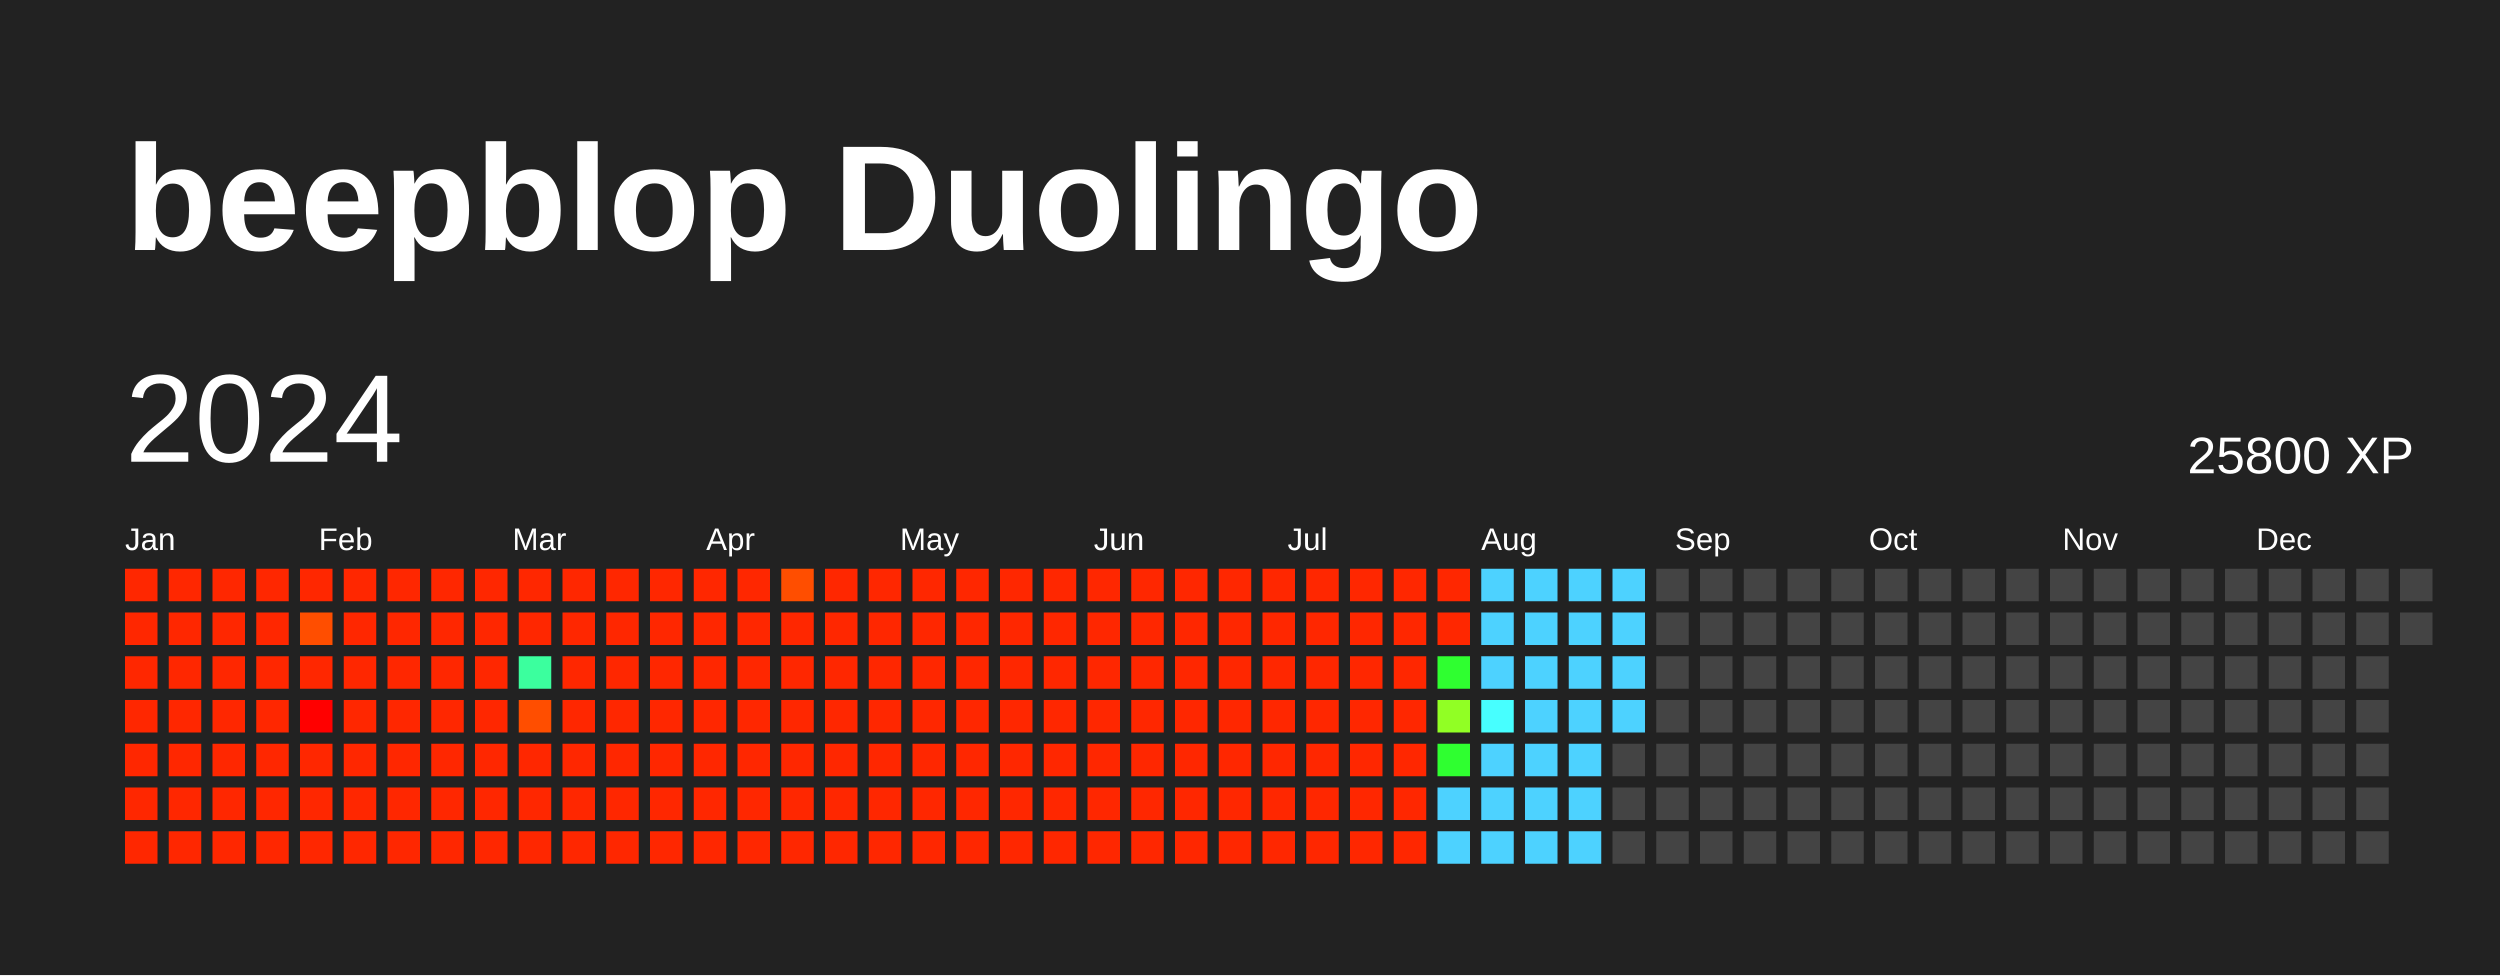
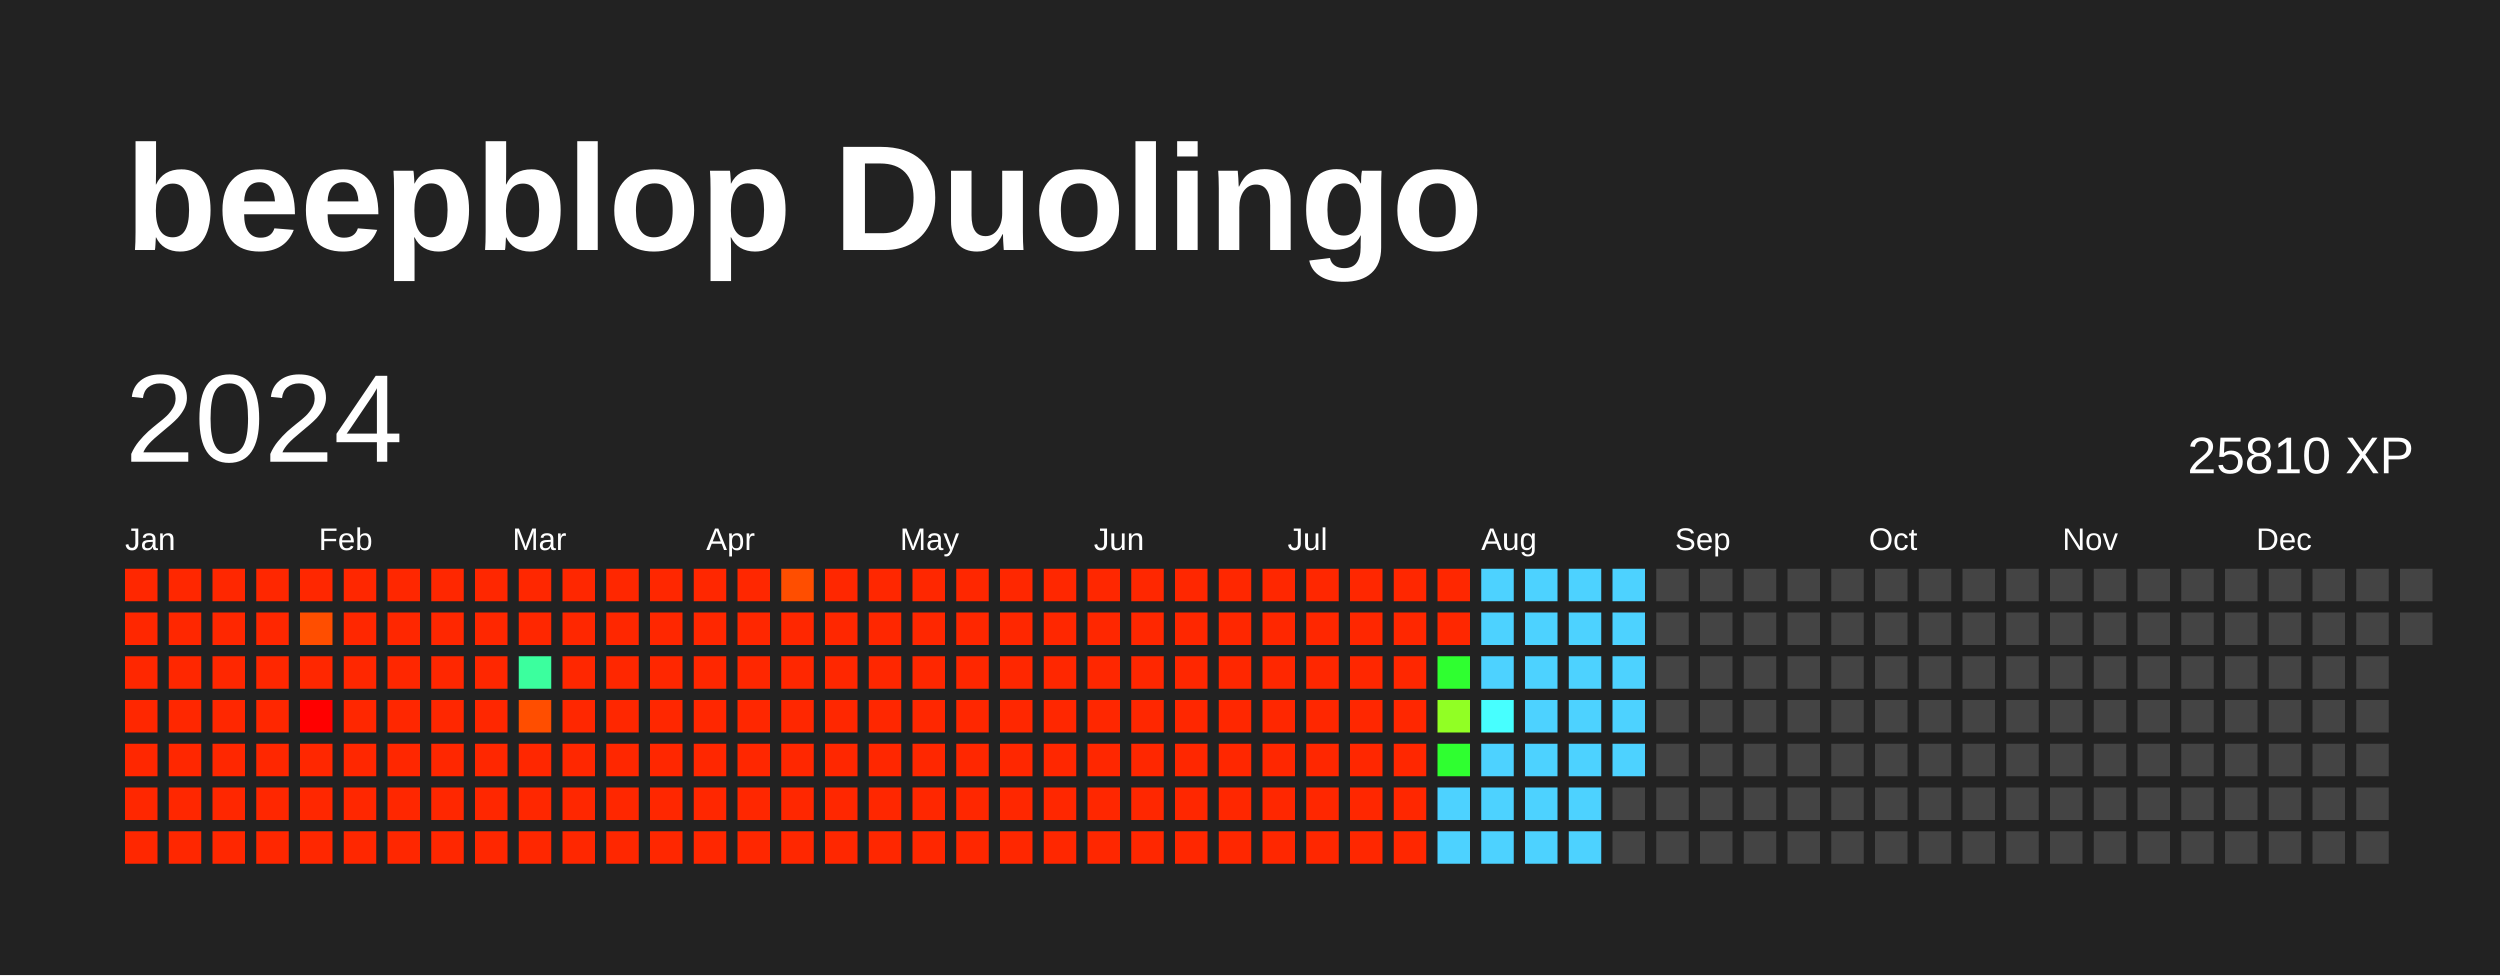
<svg xmlns="http://www.w3.org/2000/svg" baseProfile="full" height="78mm" version="1.1" viewBox="0,0,200,78" width="200mm">
  <defs />
  <rect fill="#222222" height="78" width="200" x="0" y="0" />
  <text fill="#FFFFFF" style="font-size:12px; font-family:Arial; font-weight:bold;" x="10" y="20">beepblop Duolingo</text>
  <text dominant-baseline="hanging" fill="#FFFFFF" style="font-size:10.0px; font-family:Arial;" x="10" y="30">2024</text>
-   <text dominant-baseline="hanging" fill="#FFFFFF" style="font-size:4.125px; font-family:Arial;" x="175" y="35">25800 XP</text>
+   <text dominant-baseline="hanging" fill="#FFFFFF" style="font-size:4.125px; font-family:Arial;" x="175" y="35">25810 XP</text>
  <text fill="#FFFFFF" style="font-size:2.5px; font-family:Arial" x="10.0" y="44">Jan</text>
  <text fill="#FFFFFF" style="font-size:2.5px; font-family:Arial" x="25.5" y="44">Feb</text>
  <text fill="#FFFFFF" style="font-size:2.5px; font-family:Arial" x="41.0" y="44">Mar</text>
  <text fill="#FFFFFF" style="font-size:2.5px; font-family:Arial" x="56.5" y="44">Apr</text>
  <text fill="#FFFFFF" style="font-size:2.5px; font-family:Arial" x="72.0" y="44">May</text>
  <text fill="#FFFFFF" style="font-size:2.5px; font-family:Arial" x="87.5" y="44">Jun</text>
  <text fill="#FFFFFF" style="font-size:2.5px; font-family:Arial" x="103.0" y="44">Jul</text>
  <text fill="#FFFFFF" style="font-size:2.5px; font-family:Arial" x="118.5" y="44">Aug</text>
  <text fill="#FFFFFF" style="font-size:2.5px; font-family:Arial" x="134.0" y="44">Sep</text>
  <text fill="#FFFFFF" style="font-size:2.5px; font-family:Arial" x="149.5" y="44">Oct</text>
  <text fill="#FFFFFF" style="font-size:2.5px; font-family:Arial" x="165.0" y="44">Nov</text>
  <text fill="#FFFFFF" style="font-size:2.5px; font-family:Arial" x="180.5" y="44">Dec</text>
  <rect fill="#ff2700" height="2.6" width="2.6" x="10.0" y="45.5" />
  <rect fill="#ff2700" height="2.6" width="2.6" x="10.0" y="49.0" />
  <rect fill="#ff2700" height="2.6" width="2.6" x="10.0" y="52.5" />
  <rect fill="#ff2700" height="2.6" width="2.6" x="10.0" y="56.0" />
  <rect fill="#ff2700" height="2.6" width="2.6" x="10.0" y="59.5" />
  <rect fill="#ff2700" height="2.6" width="2.6" x="10.0" y="63.0" />
  <rect fill="#ff2700" height="2.6" width="2.6" x="10.0" y="66.5" />
  <rect fill="#ff2700" height="2.6" width="2.6" x="13.5" y="45.5" />
  <rect fill="#ff2700" height="2.6" width="2.6" x="13.5" y="49.0" />
  <rect fill="#ff2700" height="2.6" width="2.6" x="13.5" y="52.5" />
  <rect fill="#ff2700" height="2.6" width="2.6" x="13.5" y="56.0" />
  <rect fill="#ff2700" height="2.6" width="2.6" x="13.5" y="59.5" />
  <rect fill="#ff2700" height="2.6" width="2.6" x="13.5" y="63.0" />
  <rect fill="#ff2700" height="2.6" width="2.6" x="13.5" y="66.5" />
  <rect fill="#ff2700" height="2.6" width="2.6" x="17.0" y="45.5" />
  <rect fill="#ff2700" height="2.6" width="2.6" x="17.0" y="49.0" />
  <rect fill="#ff2700" height="2.6" width="2.6" x="17.0" y="52.5" />
  <rect fill="#ff2700" height="2.6" width="2.6" x="17.0" y="56.0" />
  <rect fill="#ff2700" height="2.6" width="2.6" x="17.0" y="59.5" />
  <rect fill="#ff2700" height="2.6" width="2.6" x="17.0" y="63.0" />
  <rect fill="#ff2700" height="2.6" width="2.6" x="17.0" y="66.5" />
  <rect fill="#ff2700" height="2.6" width="2.6" x="20.5" y="45.5" />
  <rect fill="#ff2700" height="2.6" width="2.6" x="20.5" y="49.0" />
  <rect fill="#ff2700" height="2.6" width="2.6" x="20.5" y="52.5" />
  <rect fill="#ff2700" height="2.6" width="2.6" x="20.5" y="56.0" />
  <rect fill="#ff2700" height="2.6" width="2.6" x="20.5" y="59.5" />
  <rect fill="#ff2700" height="2.6" width="2.6" x="20.5" y="63.0" />
  <rect fill="#ff2700" height="2.6" width="2.6" x="20.5" y="66.5" />
  <rect fill="#ff2700" height="2.6" width="2.6" x="24.0" y="45.5" />
  <rect fill="#ff4e00" height="2.6" width="2.6" x="24.0" y="49.0" />
  <rect fill="#ff2700" height="2.6" width="2.6" x="24.0" y="52.5" />
  <rect fill="red" height="2.6" width="2.6" x="24.0" y="56.0" />
  <rect fill="#ff2700" height="2.6" width="2.6" x="24.0" y="59.5" />
  <rect fill="#ff2700" height="2.6" width="2.6" x="24.0" y="63.0" />
  <rect fill="#ff2700" height="2.6" width="2.6" x="24.0" y="66.5" />
  <rect fill="#ff2700" height="2.6" width="2.6" x="27.5" y="45.5" />
  <rect fill="#ff2700" height="2.6" width="2.6" x="27.5" y="49.0" />
  <rect fill="#ff2700" height="2.6" width="2.6" x="27.5" y="52.5" />
  <rect fill="#ff2700" height="2.6" width="2.6" x="27.5" y="56.0" />
  <rect fill="#ff2700" height="2.6" width="2.6" x="27.5" y="59.5" />
  <rect fill="#ff2700" height="2.6" width="2.6" x="27.5" y="63.0" />
  <rect fill="#ff2700" height="2.6" width="2.6" x="27.5" y="66.5" />
  <rect fill="#ff2700" height="2.6" width="2.6" x="31.0" y="45.5" />
  <rect fill="#ff2700" height="2.6" width="2.6" x="31.0" y="49.0" />
  <rect fill="#ff2700" height="2.6" width="2.6" x="31.0" y="52.5" />
  <rect fill="#ff2700" height="2.6" width="2.6" x="31.0" y="56.0" />
  <rect fill="#ff2700" height="2.6" width="2.6" x="31.0" y="59.5" />
  <rect fill="#ff2700" height="2.6" width="2.6" x="31.0" y="63.0" />
  <rect fill="#ff2700" height="2.6" width="2.6" x="31.0" y="66.5" />
  <rect fill="#ff2700" height="2.6" width="2.6" x="34.5" y="45.5" />
  <rect fill="#ff2700" height="2.6" width="2.6" x="34.5" y="49.0" />
  <rect fill="#ff2700" height="2.6" width="2.6" x="34.5" y="52.5" />
  <rect fill="#ff2700" height="2.6" width="2.6" x="34.5" y="56.0" />
  <rect fill="#ff2700" height="2.6" width="2.6" x="34.5" y="59.5" />
  <rect fill="#ff2700" height="2.6" width="2.6" x="34.5" y="63.0" />
  <rect fill="#ff2700" height="2.6" width="2.6" x="34.5" y="66.5" />
  <rect fill="#ff2700" height="2.6" width="2.6" x="38.0" y="45.5" />
  <rect fill="#ff2700" height="2.6" width="2.6" x="38.0" y="49.0" />
  <rect fill="#ff2700" height="2.6" width="2.6" x="38.0" y="52.5" />
  <rect fill="#ff2700" height="2.6" width="2.6" x="38.0" y="56.0" />
  <rect fill="#ff2700" height="2.6" width="2.6" x="38.0" y="59.5" />
  <rect fill="#ff2700" height="2.6" width="2.6" x="38.0" y="63.0" />
  <rect fill="#ff2700" height="2.6" width="2.6" x="38.0" y="66.5" />
  <rect fill="#ff2700" height="2.6" width="2.6" x="41.5" y="45.5" />
  <rect fill="#ff2700" height="2.6" width="2.6" x="41.5" y="49.0" />
  <rect fill="#3bff9e" height="2.6" width="2.6" x="41.5" y="52.5" />
  <rect fill="#ff4e00" height="2.6" width="2.6" x="41.5" y="56.0" />
  <rect fill="#ff2700" height="2.6" width="2.6" x="41.5" y="59.5" />
  <rect fill="#ff2700" height="2.6" width="2.6" x="41.5" y="63.0" />
  <rect fill="#ff2700" height="2.6" width="2.6" x="41.5" y="66.5" />
  <rect fill="#ff2700" height="2.6" width="2.6" x="45.0" y="45.5" />
  <rect fill="#ff2700" height="2.6" width="2.6" x="45.0" y="49.0" />
  <rect fill="#ff2700" height="2.6" width="2.6" x="45.0" y="52.5" />
  <rect fill="#ff2700" height="2.6" width="2.6" x="45.0" y="56.0" />
  <rect fill="#ff2700" height="2.6" width="2.6" x="45.0" y="59.5" />
  <rect fill="#ff2700" height="2.6" width="2.6" x="45.0" y="63.0" />
  <rect fill="#ff2700" height="2.6" width="2.6" x="45.0" y="66.5" />
  <rect fill="#ff2700" height="2.6" width="2.6" x="48.5" y="45.5" />
  <rect fill="#ff2700" height="2.6" width="2.6" x="48.5" y="49.0" />
  <rect fill="#ff2700" height="2.6" width="2.6" x="48.5" y="52.5" />
  <rect fill="#ff2700" height="2.6" width="2.6" x="48.5" y="56.0" />
  <rect fill="#ff2700" height="2.6" width="2.6" x="48.5" y="59.5" />
  <rect fill="#ff2700" height="2.6" width="2.6" x="48.5" y="63.0" />
  <rect fill="#ff2700" height="2.6" width="2.6" x="48.5" y="66.5" />
  <rect fill="#ff2700" height="2.6" width="2.6" x="52.0" y="45.5" />
  <rect fill="#ff2700" height="2.6" width="2.6" x="52.0" y="49.0" />
  <rect fill="#ff2700" height="2.6" width="2.6" x="52.0" y="52.5" />
  <rect fill="#ff2700" height="2.6" width="2.6" x="52.0" y="56.0" />
  <rect fill="#ff2700" height="2.6" width="2.6" x="52.0" y="59.5" />
  <rect fill="#ff2700" height="2.6" width="2.6" x="52.0" y="63.0" />
  <rect fill="#ff2700" height="2.6" width="2.6" x="52.0" y="66.5" />
  <rect fill="#ff2700" height="2.6" width="2.6" x="55.5" y="45.5" />
  <rect fill="#ff2700" height="2.6" width="2.6" x="55.5" y="49.0" />
  <rect fill="#ff2700" height="2.6" width="2.6" x="55.5" y="52.5" />
  <rect fill="#ff2700" height="2.6" width="2.6" x="55.5" y="56.0" />
  <rect fill="#ff2700" height="2.6" width="2.6" x="55.5" y="59.5" />
  <rect fill="#ff2700" height="2.6" width="2.6" x="55.5" y="63.0" />
  <rect fill="#ff2700" height="2.6" width="2.6" x="55.5" y="66.5" />
  <rect fill="#ff2700" height="2.6" width="2.6" x="59.0" y="45.5" />
  <rect fill="#ff2700" height="2.6" width="2.6" x="59.0" y="49.0" />
  <rect fill="#ff2700" height="2.6" width="2.6" x="59.0" y="52.5" />
  <rect fill="#ff2700" height="2.6" width="2.6" x="59.0" y="56.0" />
  <rect fill="#ff2700" height="2.6" width="2.6" x="59.0" y="59.5" />
  <rect fill="#ff2700" height="2.6" width="2.6" x="59.0" y="63.0" />
  <rect fill="#ff2700" height="2.6" width="2.6" x="59.0" y="66.5" />
  <rect fill="#ff4e00" height="2.6" width="2.6" x="62.5" y="45.5" />
  <rect fill="#ff2700" height="2.6" width="2.6" x="62.5" y="49.0" />
  <rect fill="#ff2700" height="2.6" width="2.6" x="62.5" y="52.5" />
  <rect fill="#ff2700" height="2.6" width="2.6" x="62.5" y="56.0" />
  <rect fill="#ff2700" height="2.6" width="2.6" x="62.5" y="59.5" />
  <rect fill="#ff2700" height="2.6" width="2.6" x="62.5" y="63.0" />
  <rect fill="#ff2700" height="2.6" width="2.6" x="62.5" y="66.5" />
  <rect fill="#ff2700" height="2.6" width="2.6" x="66.0" y="45.5" />
  <rect fill="#ff2700" height="2.6" width="2.6" x="66.0" y="49.0" />
  <rect fill="#ff2700" height="2.6" width="2.6" x="66.0" y="52.5" />
  <rect fill="#ff2700" height="2.6" width="2.6" x="66.0" y="56.0" />
  <rect fill="#ff2700" height="2.6" width="2.6" x="66.0" y="59.5" />
  <rect fill="#ff2700" height="2.6" width="2.6" x="66.0" y="63.0" />
  <rect fill="#ff2700" height="2.6" width="2.6" x="66.0" y="66.5" />
  <rect fill="#ff2700" height="2.6" width="2.6" x="69.5" y="45.5" />
  <rect fill="#ff2700" height="2.6" width="2.6" x="69.5" y="49.0" />
  <rect fill="#ff2700" height="2.6" width="2.6" x="69.5" y="52.5" />
  <rect fill="#ff2700" height="2.6" width="2.6" x="69.5" y="56.0" />
  <rect fill="#ff2700" height="2.6" width="2.6" x="69.5" y="59.5" />
  <rect fill="#ff2700" height="2.6" width="2.6" x="69.5" y="63.0" />
  <rect fill="#ff2700" height="2.6" width="2.6" x="69.5" y="66.5" />
  <rect fill="#ff2700" height="2.6" width="2.6" x="73.0" y="45.5" />
  <rect fill="#ff2700" height="2.6" width="2.6" x="73.0" y="49.0" />
  <rect fill="#ff2700" height="2.6" width="2.6" x="73.0" y="52.5" />
  <rect fill="#ff2700" height="2.6" width="2.6" x="73.0" y="56.0" />
  <rect fill="#ff2700" height="2.6" width="2.6" x="73.0" y="59.5" />
  <rect fill="#ff2700" height="2.6" width="2.6" x="73.0" y="63.0" />
  <rect fill="#ff2700" height="2.6" width="2.6" x="73.0" y="66.5" />
  <rect fill="#ff2700" height="2.6" width="2.6" x="76.5" y="45.5" />
  <rect fill="#ff2700" height="2.6" width="2.6" x="76.5" y="49.0" />
  <rect fill="#ff2700" height="2.6" width="2.6" x="76.5" y="52.5" />
  <rect fill="#ff2700" height="2.6" width="2.6" x="76.5" y="56.0" />
  <rect fill="#ff2700" height="2.6" width="2.6" x="76.5" y="59.5" />
  <rect fill="#ff2700" height="2.6" width="2.6" x="76.5" y="63.0" />
  <rect fill="#ff2700" height="2.6" width="2.6" x="76.5" y="66.5" />
  <rect fill="#ff2700" height="2.6" width="2.6" x="80.0" y="45.5" />
  <rect fill="#ff2700" height="2.6" width="2.6" x="80.0" y="49.0" />
  <rect fill="#ff2700" height="2.6" width="2.6" x="80.0" y="52.5" />
  <rect fill="#ff2700" height="2.6" width="2.6" x="80.0" y="56.0" />
  <rect fill="#ff2700" height="2.6" width="2.6" x="80.0" y="59.5" />
  <rect fill="#ff2700" height="2.6" width="2.6" x="80.0" y="63.0" />
  <rect fill="#ff2700" height="2.6" width="2.6" x="80.0" y="66.5" />
  <rect fill="#ff2700" height="2.6" width="2.6" x="83.5" y="45.5" />
  <rect fill="#ff2700" height="2.6" width="2.6" x="83.5" y="49.0" />
  <rect fill="#ff2700" height="2.6" width="2.6" x="83.5" y="52.5" />
  <rect fill="#ff2700" height="2.6" width="2.6" x="83.5" y="56.0" />
  <rect fill="#ff2700" height="2.6" width="2.6" x="83.5" y="59.5" />
  <rect fill="#ff2700" height="2.6" width="2.6" x="83.5" y="63.0" />
  <rect fill="#ff2700" height="2.6" width="2.6" x="83.5" y="66.5" />
  <rect fill="#ff2700" height="2.6" width="2.6" x="87.0" y="45.5" />
  <rect fill="#ff2700" height="2.6" width="2.6" x="87.0" y="49.0" />
  <rect fill="#ff2700" height="2.6" width="2.6" x="87.0" y="52.5" />
  <rect fill="#ff2700" height="2.6" width="2.6" x="87.0" y="56.0" />
  <rect fill="#ff2700" height="2.6" width="2.6" x="87.0" y="59.5" />
  <rect fill="#ff2700" height="2.6" width="2.6" x="87.0" y="63.0" />
  <rect fill="#ff2700" height="2.6" width="2.6" x="87.0" y="66.5" />
  <rect fill="#ff2700" height="2.6" width="2.6" x="90.5" y="45.5" />
  <rect fill="#ff2700" height="2.6" width="2.6" x="90.5" y="49.0" />
  <rect fill="#ff2700" height="2.6" width="2.6" x="90.5" y="52.5" />
  <rect fill="#ff2700" height="2.6" width="2.6" x="90.5" y="56.0" />
  <rect fill="#ff2700" height="2.6" width="2.6" x="90.5" y="59.5" />
  <rect fill="#ff2700" height="2.6" width="2.6" x="90.5" y="63.0" />
  <rect fill="#ff2700" height="2.6" width="2.6" x="90.5" y="66.5" />
  <rect fill="#ff2700" height="2.6" width="2.6" x="94.0" y="45.5" />
  <rect fill="#ff2700" height="2.6" width="2.6" x="94.0" y="49.0" />
  <rect fill="#ff2700" height="2.6" width="2.6" x="94.0" y="52.5" />
  <rect fill="#ff2700" height="2.6" width="2.6" x="94.0" y="56.0" />
  <rect fill="#ff2700" height="2.6" width="2.6" x="94.0" y="59.5" />
  <rect fill="#ff2700" height="2.6" width="2.6" x="94.0" y="63.0" />
  <rect fill="#ff2700" height="2.6" width="2.6" x="94.0" y="66.5" />
  <rect fill="#ff2700" height="2.6" width="2.6" x="97.5" y="45.5" />
  <rect fill="#ff2700" height="2.6" width="2.6" x="97.5" y="49.0" />
  <rect fill="#ff2700" height="2.6" width="2.6" x="97.5" y="52.5" />
  <rect fill="#ff2700" height="2.6" width="2.6" x="97.5" y="56.0" />
  <rect fill="#ff2700" height="2.6" width="2.6" x="97.5" y="59.5" />
  <rect fill="#ff2700" height="2.6" width="2.6" x="97.5" y="63.0" />
  <rect fill="#ff2700" height="2.6" width="2.6" x="97.5" y="66.5" />
  <rect fill="#ff2700" height="2.6" width="2.6" x="101.0" y="45.5" />
  <rect fill="#ff2700" height="2.6" width="2.6" x="101.0" y="49.0" />
  <rect fill="#ff2700" height="2.6" width="2.6" x="101.0" y="52.5" />
  <rect fill="#ff2700" height="2.6" width="2.6" x="101.0" y="56.0" />
  <rect fill="#ff2700" height="2.6" width="2.6" x="101.0" y="59.5" />
  <rect fill="#ff2700" height="2.6" width="2.6" x="101.0" y="63.0" />
  <rect fill="#ff2700" height="2.6" width="2.6" x="101.0" y="66.5" />
  <rect fill="#ff2700" height="2.6" width="2.6" x="104.5" y="45.5" />
  <rect fill="#ff2700" height="2.6" width="2.6" x="104.5" y="49.0" />
  <rect fill="#ff2700" height="2.6" width="2.6" x="104.5" y="52.5" />
  <rect fill="#ff2700" height="2.6" width="2.6" x="104.5" y="56.0" />
  <rect fill="#ff2700" height="2.6" width="2.6" x="104.5" y="59.5" />
  <rect fill="#ff2700" height="2.6" width="2.6" x="104.5" y="63.0" />
  <rect fill="#ff2700" height="2.6" width="2.6" x="104.5" y="66.5" />
  <rect fill="#ff2700" height="2.6" width="2.6" x="108.0" y="45.5" />
  <rect fill="#ff2700" height="2.6" width="2.6" x="108.0" y="49.0" />
  <rect fill="#ff2700" height="2.6" width="2.6" x="108.0" y="52.5" />
  <rect fill="#ff2700" height="2.6" width="2.6" x="108.0" y="56.0" />
  <rect fill="#ff2700" height="2.6" width="2.6" x="108.0" y="59.5" />
  <rect fill="#ff2700" height="2.6" width="2.6" x="108.0" y="63.0" />
  <rect fill="#ff2700" height="2.6" width="2.6" x="108.0" y="66.5" />
  <rect fill="#ff2700" height="2.6" width="2.6" x="111.5" y="45.5" />
  <rect fill="#ff2700" height="2.6" width="2.6" x="111.5" y="49.0" />
  <rect fill="#ff2700" height="2.6" width="2.6" x="111.5" y="52.5" />
  <rect fill="#ff2700" height="2.6" width="2.6" x="111.5" y="56.0" />
  <rect fill="#ff2700" height="2.6" width="2.6" x="111.5" y="59.5" />
  <rect fill="#ff2700" height="2.6" width="2.6" x="111.5" y="63.0" />
  <rect fill="#ff2700" height="2.6" width="2.6" x="111.5" y="66.5" />
  <rect fill="#ff2700" height="2.6" width="2.6" x="115.0" y="45.5" />
  <rect fill="#ff2700" height="2.6" width="2.6" x="115.0" y="49.0" />
  <rect fill="#2fff30" height="2.6" width="2.6" x="115.0" y="52.5" />
  <rect fill="#91ff24" height="2.6" width="2.6" x="115.0" y="56.0" />
  <rect fill="#2fff30" height="2.6" width="2.6" x="115.0" y="59.5" />
  <rect fill="#4dd2ff" height="2.6" width="2.6" x="115.0" y="63.0" />
  <rect fill="#4dd2ff" height="2.6" width="2.6" x="115.0" y="66.5" />
  <rect fill="#4dd2ff" height="2.6" width="2.6" x="118.5" y="45.5" />
  <rect fill="#4dd2ff" height="2.6" width="2.6" x="118.5" y="49.0" />
  <rect fill="#4dd2ff" height="2.6" width="2.6" x="118.5" y="52.5" />
  <rect fill="#47ffff" height="2.6" width="2.6" x="118.5" y="56.0" />
  <rect fill="#4dd2ff" height="2.6" width="2.6" x="118.5" y="59.5" />
  <rect fill="#4dd2ff" height="2.6" width="2.6" x="118.5" y="63.0" />
  <rect fill="#4dd2ff" height="2.6" width="2.6" x="118.5" y="66.5" />
  <rect fill="#4dd2ff" height="2.6" width="2.6" x="122.0" y="45.5" />
  <rect fill="#4dd2ff" height="2.6" width="2.6" x="122.0" y="49.0" />
  <rect fill="#4dd2ff" height="2.6" width="2.6" x="122.0" y="52.5" />
  <rect fill="#4dd2ff" height="2.6" width="2.6" x="122.0" y="56.0" />
  <rect fill="#4dd2ff" height="2.6" width="2.6" x="122.0" y="59.5" />
  <rect fill="#4dd2ff" height="2.6" width="2.6" x="122.0" y="63.0" />
  <rect fill="#4dd2ff" height="2.6" width="2.6" x="122.0" y="66.5" />
  <rect fill="#4dd2ff" height="2.6" width="2.6" x="125.5" y="45.5" />
  <rect fill="#4dd2ff" height="2.6" width="2.6" x="125.5" y="49.0" />
  <rect fill="#4dd2ff" height="2.6" width="2.6" x="125.5" y="52.5" />
  <rect fill="#4dd2ff" height="2.6" width="2.6" x="125.5" y="56.0" />
  <rect fill="#4dd2ff" height="2.6" width="2.6" x="125.5" y="59.5" />
  <rect fill="#4dd2ff" height="2.6" width="2.6" x="125.5" y="63.0" />
  <rect fill="#4dd2ff" height="2.6" width="2.6" x="125.5" y="66.5" />
  <rect fill="#4dd2ff" height="2.6" width="2.6" x="129.0" y="45.5" />
  <rect fill="#4dd2ff" height="2.6" width="2.6" x="129.0" y="49.0" />
  <rect fill="#4dd2ff" height="2.6" width="2.6" x="129.0" y="52.5" />
  <rect fill="#4dd2ff" height="2.6" width="2.6" x="129.0" y="56.0" />
-   <rect fill="#444444" height="2.6" width="2.6" x="129.0" y="59.5" />
+   <rect fill="#4dd2ff" height="2.6" width="2.6" x="129.0" y="59.5" />
  <rect fill="#444444" height="2.6" width="2.6" x="129.0" y="63.0" />
  <rect fill="#444444" height="2.6" width="2.6" x="129.0" y="66.5" />
  <rect fill="#444444" height="2.6" width="2.6" x="132.5" y="45.5" />
  <rect fill="#444444" height="2.6" width="2.6" x="132.5" y="49.0" />
  <rect fill="#444444" height="2.6" width="2.6" x="132.5" y="52.5" />
  <rect fill="#444444" height="2.6" width="2.6" x="132.5" y="56.0" />
  <rect fill="#444444" height="2.6" width="2.6" x="132.5" y="59.5" />
  <rect fill="#444444" height="2.6" width="2.6" x="132.5" y="63.0" />
  <rect fill="#444444" height="2.6" width="2.6" x="132.5" y="66.5" />
  <rect fill="#444444" height="2.6" width="2.6" x="136.0" y="45.5" />
  <rect fill="#444444" height="2.6" width="2.6" x="136.0" y="49.0" />
  <rect fill="#444444" height="2.6" width="2.6" x="136.0" y="52.5" />
  <rect fill="#444444" height="2.6" width="2.6" x="136.0" y="56.0" />
  <rect fill="#444444" height="2.6" width="2.6" x="136.0" y="59.5" />
  <rect fill="#444444" height="2.6" width="2.6" x="136.0" y="63.0" />
  <rect fill="#444444" height="2.6" width="2.6" x="136.0" y="66.5" />
  <rect fill="#444444" height="2.6" width="2.6" x="139.5" y="45.5" />
  <rect fill="#444444" height="2.6" width="2.6" x="139.5" y="49.0" />
  <rect fill="#444444" height="2.6" width="2.6" x="139.5" y="52.5" />
  <rect fill="#444444" height="2.6" width="2.6" x="139.5" y="56.0" />
  <rect fill="#444444" height="2.6" width="2.6" x="139.5" y="59.5" />
  <rect fill="#444444" height="2.6" width="2.6" x="139.5" y="63.0" />
  <rect fill="#444444" height="2.6" width="2.6" x="139.5" y="66.5" />
  <rect fill="#444444" height="2.6" width="2.6" x="143.0" y="45.5" />
  <rect fill="#444444" height="2.6" width="2.6" x="143.0" y="49.0" />
  <rect fill="#444444" height="2.6" width="2.6" x="143.0" y="52.5" />
  <rect fill="#444444" height="2.6" width="2.6" x="143.0" y="56.0" />
  <rect fill="#444444" height="2.6" width="2.6" x="143.0" y="59.5" />
  <rect fill="#444444" height="2.6" width="2.6" x="143.0" y="63.0" />
  <rect fill="#444444" height="2.6" width="2.6" x="143.0" y="66.5" />
  <rect fill="#444444" height="2.6" width="2.6" x="146.5" y="45.5" />
  <rect fill="#444444" height="2.6" width="2.6" x="146.5" y="49.0" />
  <rect fill="#444444" height="2.6" width="2.6" x="146.5" y="52.5" />
  <rect fill="#444444" height="2.6" width="2.6" x="146.5" y="56.0" />
  <rect fill="#444444" height="2.6" width="2.6" x="146.5" y="59.5" />
  <rect fill="#444444" height="2.6" width="2.6" x="146.5" y="63.0" />
  <rect fill="#444444" height="2.6" width="2.6" x="146.5" y="66.5" />
  <rect fill="#444444" height="2.6" width="2.6" x="150.0" y="45.5" />
  <rect fill="#444444" height="2.6" width="2.6" x="150.0" y="49.0" />
  <rect fill="#444444" height="2.6" width="2.6" x="150.0" y="52.5" />
  <rect fill="#444444" height="2.6" width="2.6" x="150.0" y="56.0" />
  <rect fill="#444444" height="2.6" width="2.6" x="150.0" y="59.5" />
  <rect fill="#444444" height="2.6" width="2.6" x="150.0" y="63.0" />
  <rect fill="#444444" height="2.6" width="2.6" x="150.0" y="66.5" />
  <rect fill="#444444" height="2.6" width="2.6" x="153.5" y="45.5" />
  <rect fill="#444444" height="2.6" width="2.6" x="153.5" y="49.0" />
  <rect fill="#444444" height="2.6" width="2.6" x="153.5" y="52.5" />
  <rect fill="#444444" height="2.6" width="2.6" x="153.5" y="56.0" />
  <rect fill="#444444" height="2.6" width="2.6" x="153.5" y="59.5" />
  <rect fill="#444444" height="2.6" width="2.6" x="153.5" y="63.0" />
  <rect fill="#444444" height="2.6" width="2.6" x="153.5" y="66.5" />
  <rect fill="#444444" height="2.6" width="2.6" x="157.0" y="45.5" />
  <rect fill="#444444" height="2.6" width="2.6" x="157.0" y="49.0" />
  <rect fill="#444444" height="2.6" width="2.6" x="157.0" y="52.5" />
  <rect fill="#444444" height="2.6" width="2.6" x="157.0" y="56.0" />
  <rect fill="#444444" height="2.6" width="2.6" x="157.0" y="59.5" />
  <rect fill="#444444" height="2.6" width="2.6" x="157.0" y="63.0" />
  <rect fill="#444444" height="2.6" width="2.6" x="157.0" y="66.5" />
  <rect fill="#444444" height="2.6" width="2.6" x="160.5" y="45.5" />
  <rect fill="#444444" height="2.6" width="2.6" x="160.5" y="49.0" />
  <rect fill="#444444" height="2.6" width="2.6" x="160.5" y="52.5" />
  <rect fill="#444444" height="2.6" width="2.6" x="160.5" y="56.0" />
  <rect fill="#444444" height="2.6" width="2.6" x="160.5" y="59.5" />
  <rect fill="#444444" height="2.6" width="2.6" x="160.5" y="63.0" />
  <rect fill="#444444" height="2.6" width="2.6" x="160.5" y="66.5" />
  <rect fill="#444444" height="2.6" width="2.6" x="164.0" y="45.5" />
  <rect fill="#444444" height="2.6" width="2.6" x="164.0" y="49.0" />
  <rect fill="#444444" height="2.6" width="2.6" x="164.0" y="52.5" />
  <rect fill="#444444" height="2.6" width="2.6" x="164.0" y="56.0" />
  <rect fill="#444444" height="2.6" width="2.6" x="164.0" y="59.5" />
  <rect fill="#444444" height="2.6" width="2.6" x="164.0" y="63.0" />
  <rect fill="#444444" height="2.6" width="2.6" x="164.0" y="66.5" />
  <rect fill="#444444" height="2.6" width="2.6" x="167.5" y="45.5" />
  <rect fill="#444444" height="2.6" width="2.6" x="167.5" y="49.0" />
  <rect fill="#444444" height="2.6" width="2.6" x="167.5" y="52.5" />
  <rect fill="#444444" height="2.6" width="2.6" x="167.5" y="56.0" />
  <rect fill="#444444" height="2.6" width="2.6" x="167.5" y="59.5" />
  <rect fill="#444444" height="2.6" width="2.6" x="167.5" y="63.0" />
  <rect fill="#444444" height="2.6" width="2.6" x="167.5" y="66.5" />
  <rect fill="#444444" height="2.6" width="2.6" x="171.0" y="45.5" />
  <rect fill="#444444" height="2.6" width="2.6" x="171.0" y="49.0" />
  <rect fill="#444444" height="2.6" width="2.6" x="171.0" y="52.5" />
  <rect fill="#444444" height="2.6" width="2.6" x="171.0" y="56.0" />
  <rect fill="#444444" height="2.6" width="2.6" x="171.0" y="59.5" />
  <rect fill="#444444" height="2.6" width="2.6" x="171.0" y="63.0" />
  <rect fill="#444444" height="2.6" width="2.6" x="171.0" y="66.5" />
  <rect fill="#444444" height="2.6" width="2.6" x="174.5" y="45.5" />
  <rect fill="#444444" height="2.6" width="2.6" x="174.5" y="49.0" />
  <rect fill="#444444" height="2.6" width="2.6" x="174.5" y="52.5" />
  <rect fill="#444444" height="2.6" width="2.6" x="174.5" y="56.0" />
  <rect fill="#444444" height="2.6" width="2.6" x="174.5" y="59.5" />
  <rect fill="#444444" height="2.6" width="2.6" x="174.5" y="63.0" />
  <rect fill="#444444" height="2.6" width="2.6" x="174.5" y="66.5" />
  <rect fill="#444444" height="2.6" width="2.6" x="178.0" y="45.5" />
  <rect fill="#444444" height="2.6" width="2.6" x="178.0" y="49.0" />
  <rect fill="#444444" height="2.6" width="2.6" x="178.0" y="52.5" />
  <rect fill="#444444" height="2.6" width="2.6" x="178.0" y="56.0" />
  <rect fill="#444444" height="2.6" width="2.6" x="178.0" y="59.5" />
  <rect fill="#444444" height="2.6" width="2.6" x="178.0" y="63.0" />
  <rect fill="#444444" height="2.6" width="2.6" x="178.0" y="66.5" />
  <rect fill="#444444" height="2.6" width="2.6" x="181.5" y="45.5" />
  <rect fill="#444444" height="2.6" width="2.6" x="181.5" y="49.0" />
  <rect fill="#444444" height="2.6" width="2.6" x="181.5" y="52.5" />
  <rect fill="#444444" height="2.6" width="2.6" x="181.5" y="56.0" />
  <rect fill="#444444" height="2.6" width="2.6" x="181.5" y="59.5" />
  <rect fill="#444444" height="2.6" width="2.6" x="181.5" y="63.0" />
  <rect fill="#444444" height="2.6" width="2.6" x="181.5" y="66.5" />
  <rect fill="#444444" height="2.6" width="2.6" x="185.0" y="45.5" />
  <rect fill="#444444" height="2.6" width="2.6" x="185.0" y="49.0" />
  <rect fill="#444444" height="2.6" width="2.6" x="185.0" y="52.5" />
  <rect fill="#444444" height="2.6" width="2.6" x="185.0" y="56.0" />
  <rect fill="#444444" height="2.6" width="2.6" x="185.0" y="59.5" />
  <rect fill="#444444" height="2.6" width="2.6" x="185.0" y="63.0" />
  <rect fill="#444444" height="2.6" width="2.6" x="185.0" y="66.5" />
  <rect fill="#444444" height="2.6" width="2.6" x="188.5" y="45.5" />
  <rect fill="#444444" height="2.6" width="2.6" x="188.5" y="49.0" />
  <rect fill="#444444" height="2.6" width="2.6" x="188.5" y="52.5" />
  <rect fill="#444444" height="2.6" width="2.6" x="188.5" y="56.0" />
  <rect fill="#444444" height="2.6" width="2.6" x="188.5" y="59.5" />
  <rect fill="#444444" height="2.6" width="2.6" x="188.5" y="63.0" />
  <rect fill="#444444" height="2.6" width="2.6" x="188.5" y="66.5" />
  <rect fill="#444444" height="2.6" width="2.6" x="192.0" y="45.5" />
  <rect fill="#444444" height="2.6" width="2.6" x="192.0" y="49.0" />
</svg>
